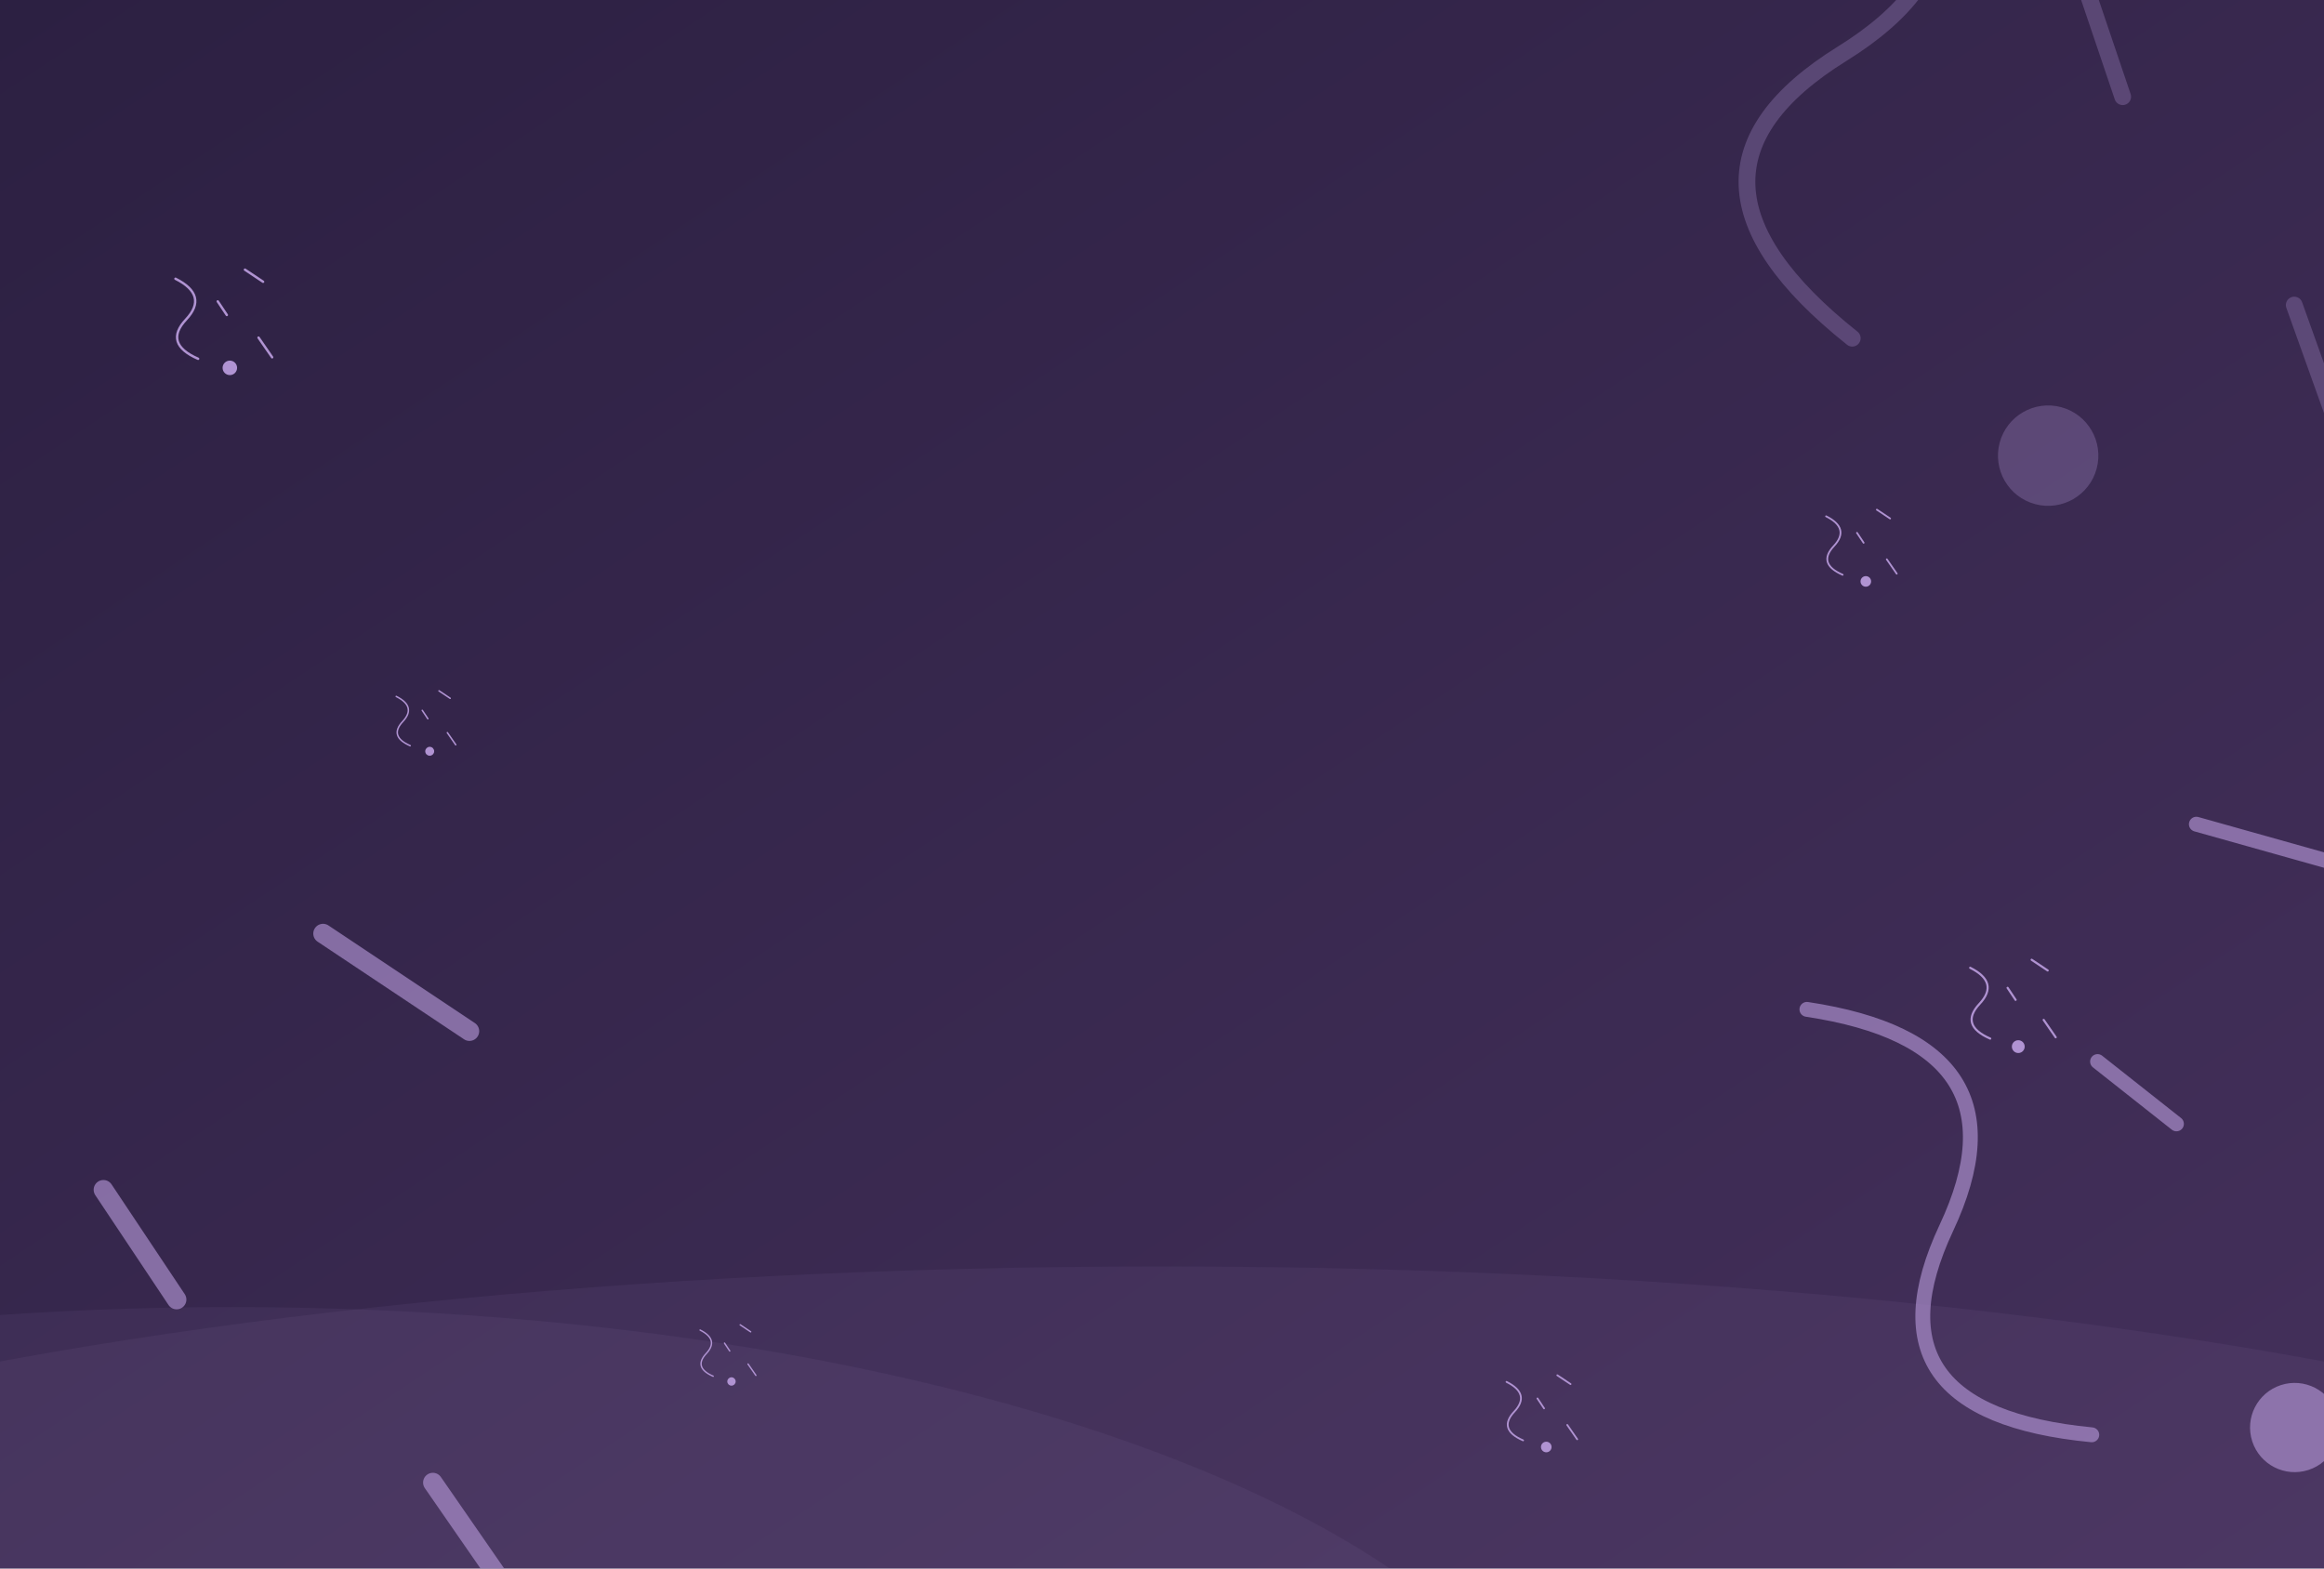
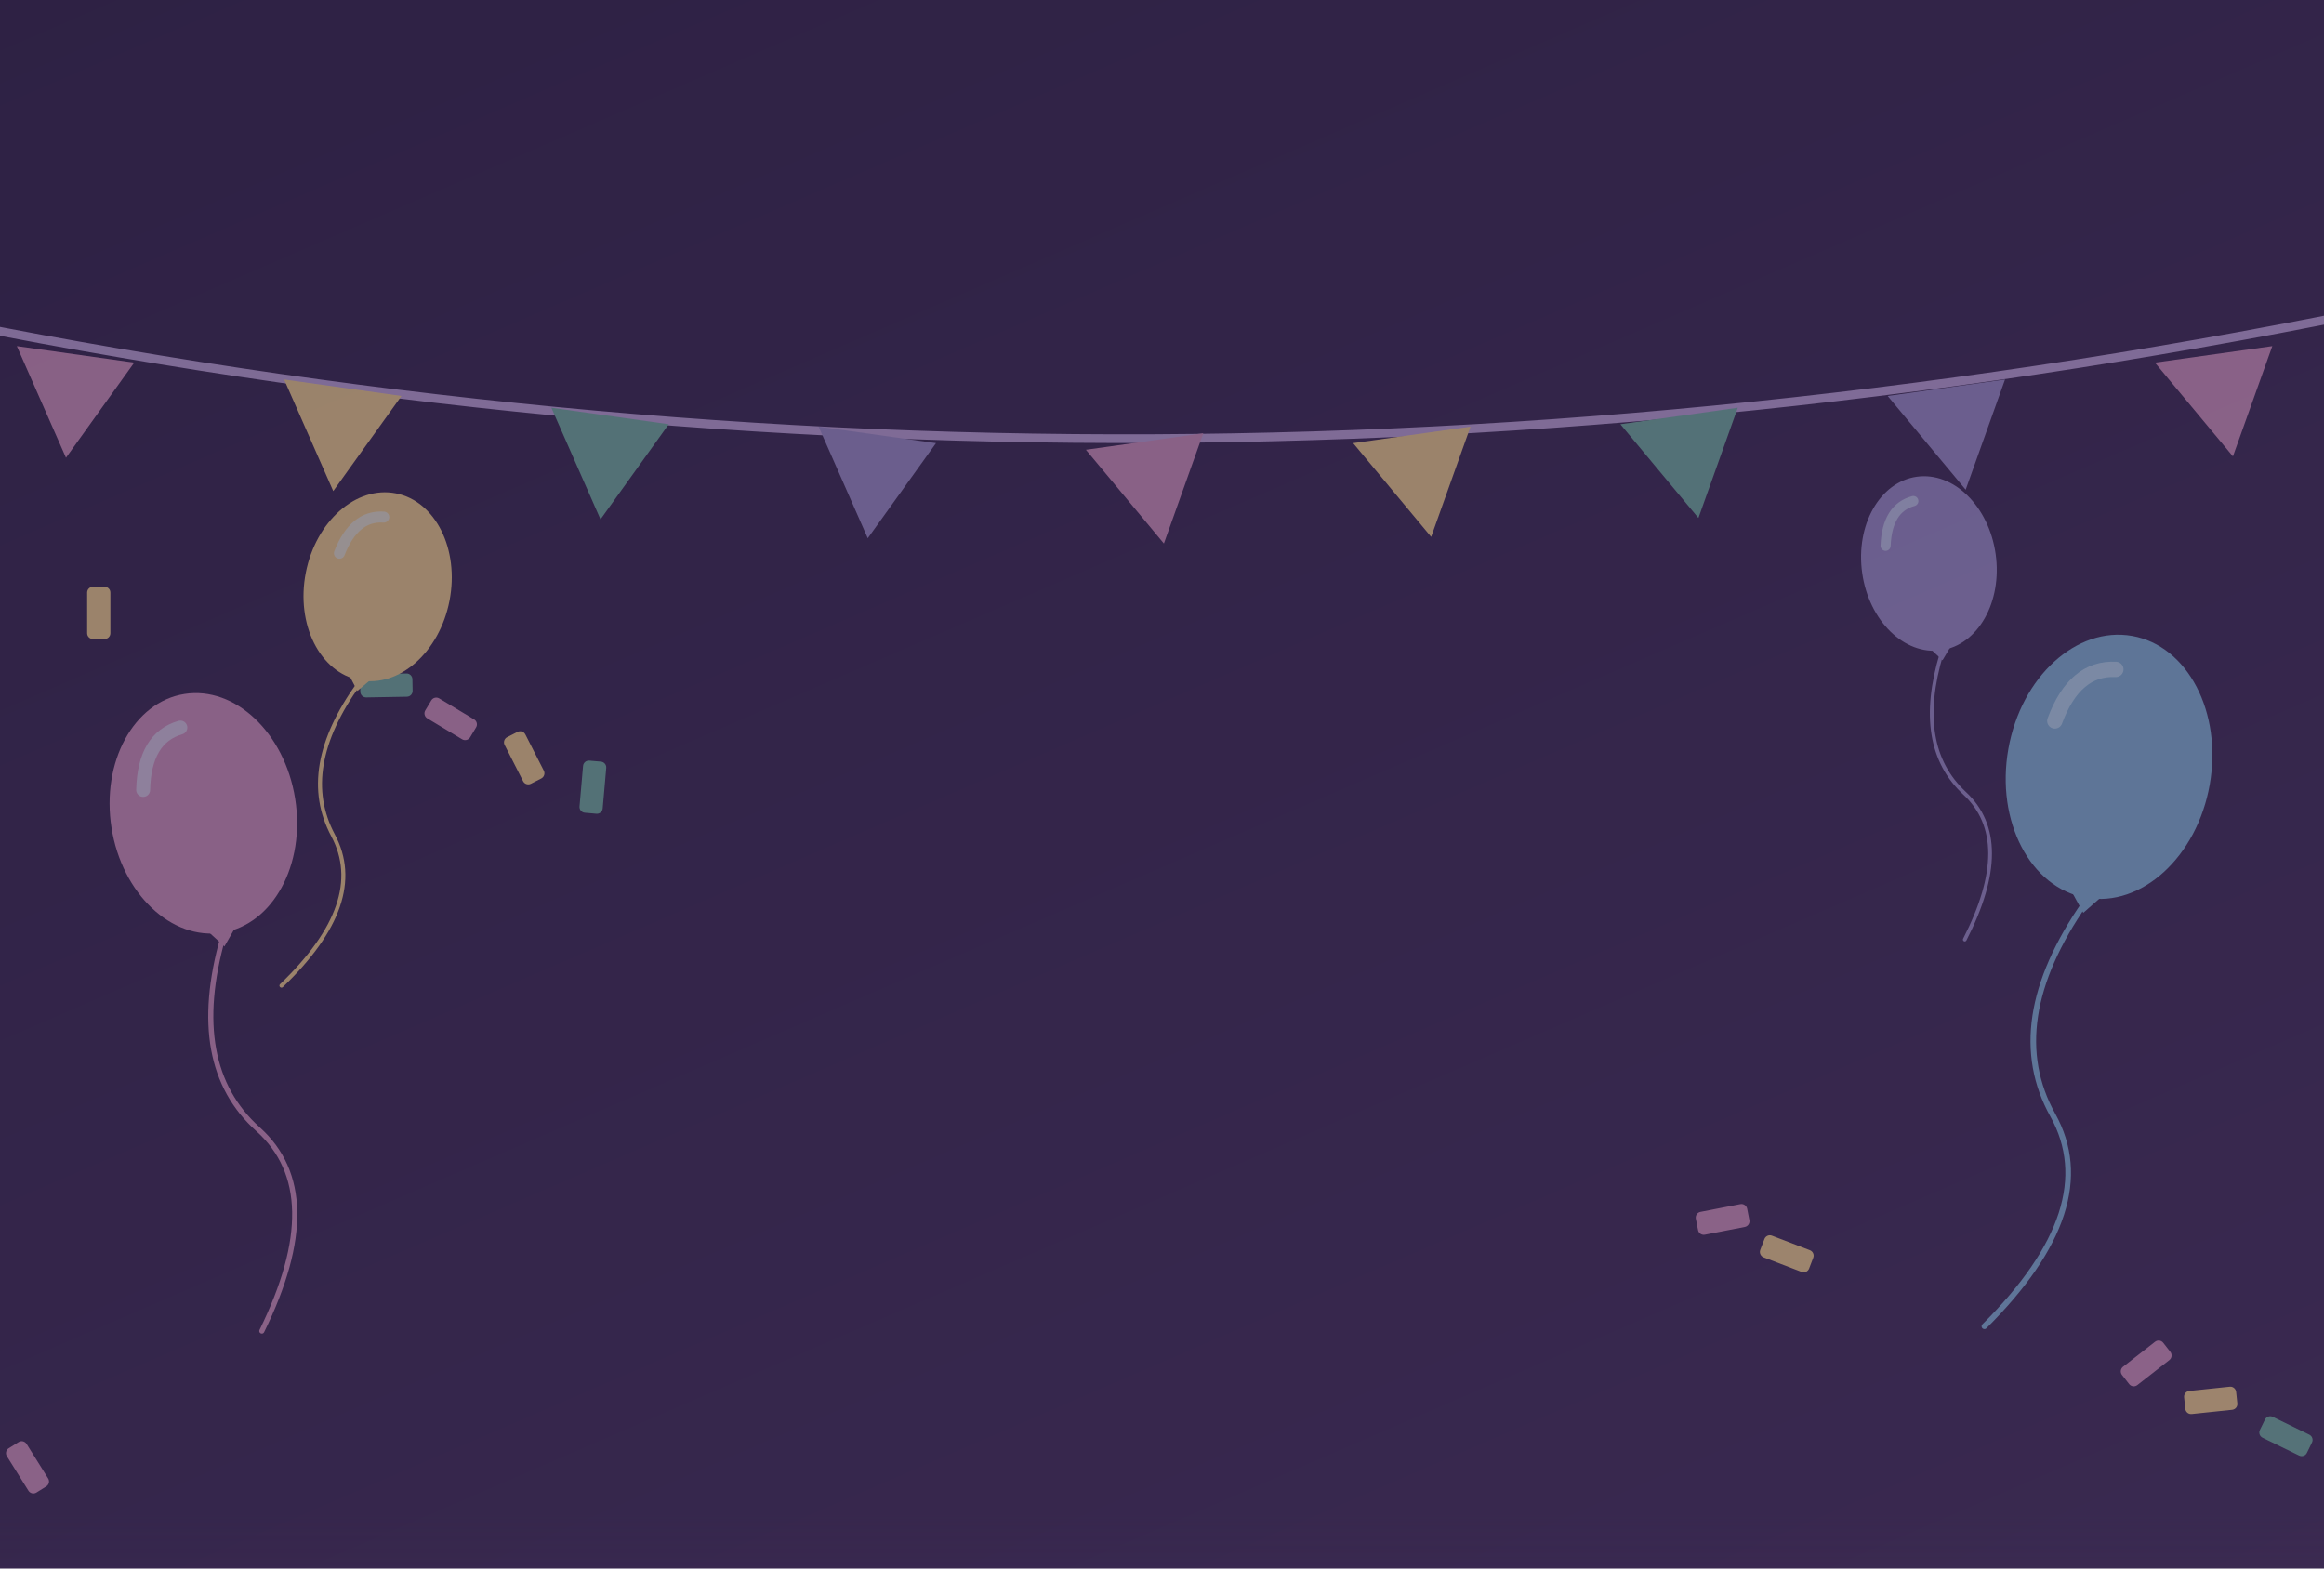
- <svg xmlns="http://www.w3.org/2000/svg" viewBox="0 0 400 270" preserveAspectRatio="xMidYMid slice" fill="none" stroke="currentColor" stroke-width="1.6" stroke-linecap="round" stroke-linejoin="round" color="rgb(176, 147, 210)">
+ <svg xmlns="http://www.w3.org/2000/svg" viewBox="0 70 400 270" preserveAspectRatio="xMidYMid slice" aria-hidden="true" color="">
  <defs>
-     <linearGradient id="scene-backdrop" x2="1" y2="1">
+     <linearGradient id="world-_r_r_-party-n-base" x2=".2" y2="1">
      <stop stop-color="#2c2042" />
      <stop offset="1" stop-color="#44305b" />
    </linearGradient>
+     <radialGradient id="world-_r_r_-party-n-glow">
+       <stop stop-color="#e4bf85" stop-opacity="0.24" />
+       <stop offset="1" stop-color="#e4bf85" stop-opacity="0" />
+     </radialGradient>
+     <radialGradient id="world-_r_r_-party-n-shadow">
+       <stop stop-color="#b093d2" stop-opacity=".2" />
+       <stop offset="1" stop-color="#b093d2" stop-opacity="0" />
+     </radialGradient>
+     <linearGradient id="world-_r_r_-party-n-quiet" x2="0" y2="1">
+       <stop stop-color="#44305b" stop-opacity="0" />
+       <stop offset=".18" stop-color="#44305b" stop-opacity=".7" />
+       <stop offset=".7" stop-color="#44305b" stop-opacity=".82" />
+       <stop offset="1" stop-color="#44305b" stop-opacity="0" />
+     </linearGradient>
  </defs>
-   <rect width="400" height="270" fill="url(#scene-backdrop)" stroke="none" />
-   <defs>
-     <g id="world-_r_r_">
-       <path d="M-30-27Q-8-16-23 0T-15 26M16-33 28-25M25 12 34 25M-2-12 4-3" />
-       <circle cx="6" cy="32" r="4" fill="currentColor" />
+   <rect width="400" height="850" fill="url(#world-_r_r_-party-n-base)" />
+   <g opacity="0.72">
+     <g transform="translate(17 175) rotate(0) scale(1)">
+       <rect x="-2" y="-4" width="4" height="9" rx="1" fill="#c4a879" />
    </g>
-   </defs>
-   <ellipse cx="200" cy="298" rx="330" ry="80" fill="currentColor" opacity=".07" stroke="none" />
-   <ellipse cx="40" cy="315" rx="230" ry="90" fill="currentColor" opacity=".07" stroke="none" />
-   <g opacity="0.65">
-     <use href="#world-_r_r_" transform="translate(22 230) scale(2.1)" />
-     <use href="#world-_r_r_" transform="translate(370 200) scale(1.6) rotate(-18)" />
-     <use href="#world-_r_r_" transform="translate(357 20) scale(1.8) rotate(15)" opacity=".45" />
-   </g>
-   <g transform="translate(38 55) scale(0.26)">
-     <g class="series-world-mote" style="animation-delay: 0s; animation-duration: 7s;">
-       <use href="#world-_r_r_" />
+     <g transform="translate(308 286) rotate(111) scale(1)">
+       <rect x="-2" y="-4" width="4" height="9" rx="1" fill="#c4a879" />
+     </g>
+     <g transform="translate(5 323) rotate(148) scale(1)">
+       <rect x="-2" y="-4" width="4" height="9" rx="1" fill="#ab789e" />
+     </g>
+     <g transform="translate(102 206) rotate(185) scale(1)">
+       <rect x="-2" y="-4" width="4" height="9" rx="1" fill="#608f88" />
+     </g>
+     <g transform="translate(296 280) rotate(259) scale(1)">
+       <rect x="-2" y="-4" width="4" height="9" rx="1" fill="#ab789e" />
+     </g>
+     <g transform="translate(393 317) rotate(296) scale(1)">
+       <rect x="-2" y="-4" width="4" height="9" rx="1" fill="#608f88" />
+     </g>
+     <g transform="translate(90 200) rotate(333) scale(1)">
+       <rect x="-2" y="-4" width="4" height="9" rx="1" fill="#c4a879" />
+     </g>
+     <g transform="translate(381 311) rotate(444) scale(1)">
+       <rect x="-2" y="-4" width="4" height="9" rx="1" fill="#c4a879" />
+     </g>
+     <g transform="translate(78 194) rotate(481) scale(1)">
+       <rect x="-2" y="-4" width="4" height="9" rx="1" fill="#ab789e" />
+     </g>
+     <g transform="translate(369 305) rotate(592) scale(1)">
+       <rect x="-2" y="-4" width="4" height="9" rx="1" fill="#ab789e" />
+     </g>
+     <g transform="translate(66 188) rotate(629) scale(1)">
+       <rect x="-2" y="-4" width="4" height="9" rx="1" fill="#608f88" />
+     </g>
+     <path d="M-20 123Q197 169 420 121" fill="none" stroke="#9c86b4" stroke-width="1.5" stroke-linecap="round" stroke-linejoin="round" />
+     <g transform="translate(13 131) rotate(8) scale(0.85)">
+       <path d="M-12 0H12L1 21Z" fill="#ab789e" />
+     </g>
+     <g transform="translate(59 136.7403) rotate(8) scale(0.85)">
+       <path d="M-12 0H12L1 21Z" fill="#c4a879" />
+     </g>
+     <g transform="translate(105 141.6066) rotate(8) scale(0.85)">
+       <path d="M-12 0H12L1 21Z" fill="#608f88" />
+     </g>
+     <g transform="translate(151 144.8582) rotate(8) scale(0.85)">
+       <path d="M-12 0H12L1 21Z" fill="#8175a7" />
+     </g>
+     <g transform="translate(197 146) rotate(-8) scale(0.85)">
+       <path d="M-12 0H12L1 21Z" fill="#ab789e" />
+     </g>
+     <g transform="translate(243 144.8582) rotate(-8) scale(0.85)">
+       <path d="M-12 0H12L1 21Z" fill="#c4a879" />
+     </g>
+     <g transform="translate(289 141.6066) rotate(-8) scale(0.85)">
+       <path d="M-12 0H12L1 21Z" fill="#608f88" />
+     </g>
+     <g transform="translate(335 136.7403) rotate(-8) scale(0.85)">
+       <path d="M-12 0H12L1 21Z" fill="#8175a7" />
+     </g>
+     <g transform="translate(381 131) rotate(-8) scale(0.85)">
+       <path d="M-12 0H12L1 21Z" fill="#ab789e" />
+     </g>
+     <g transform="translate(35 210) rotate(-9) scale(0.8)">
+       <path d="M0 27Q-12 53 1 69T-5 112" fill="none" stroke="#ab789e" stroke-width="1.1" stroke-linecap="round" stroke-linejoin="round" />
+       <ellipse cx="0" cy="0" rx="20" ry="26" fill="#ab789e" />
+       <path d="M-4 24L4 24L0 29Z" fill="#ab789e" />
+       <path d="M-12-7Q-10-18-2-19" fill="none" stroke="#b7c7d5" stroke-width="3" opacity=".55" stroke-linecap="round" />
+     </g>
+     <g transform="translate(65 171) rotate(11) scale(0.63)">
+       <path d="M0 27Q-12 53 1 69T-5 112" fill="none" stroke="#c4a879" stroke-width="1.1" stroke-linecap="round" stroke-linejoin="round" />
+       <ellipse cx="0" cy="0" rx="20" ry="26" fill="#c4a879" />
+       <path d="M-4 24L4 24L0 29Z" fill="#c4a879" />
+       <path d="M-12-7Q-10-18-2-19" fill="none" stroke="#b7c7d5" stroke-width="3" opacity=".55" stroke-linecap="round" />
+     </g>
+     <g transform="translate(363 202) rotate(10) scale(0.88)">
+       <path d="M0 27Q-12 53 1 69T-5 112" fill="none" stroke="#6d93b4" stroke-width="1.1" stroke-linecap="round" stroke-linejoin="round" />
+       <ellipse cx="0" cy="0" rx="20" ry="26" fill="#6d93b4" />
+       <path d="M-4 24L4 24L0 29Z" fill="#6d93b4" />
+       <path d="M-12-7Q-10-18-2-19" fill="none" stroke="#b7c7d5" stroke-width="3" opacity=".55" stroke-linecap="round" />
+     </g>
+     <g transform="translate(332 167) rotate(-8) scale(0.58)">
+       <path d="M0 27Q-12 53 1 69T-5 112" fill="none" stroke="#8175a7" stroke-width="1.1" stroke-linecap="round" stroke-linejoin="round" />
+       <ellipse cx="0" cy="0" rx="20" ry="26" fill="#8175a7" />
+       <path d="M-4 24L4 24L0 29Z" fill="#8175a7" />
+       <path d="M-12-7Q-10-18-2-19" fill="none" stroke="#b7c7d5" stroke-width="3" opacity=".55" stroke-linecap="round" />
    </g>
  </g>
-   <g transform="translate(320 94) scale(0.19)">
-     <g class="series-world-mote" style="animation-delay: -1.7s; animation-duration: 8s;">
-       <use href="#world-_r_r_" />
+   <rect y="330" width="400" height="390" fill="url(#world-_r_r_-party-n-quiet)" />
+   <g opacity="0.55">
+     <path d="M0 759Q205 728 400 756V850H0Z" fill="#493757" />
+     <g transform="translate(39 826) rotate(0) scale(1)">
+       <rect x="-19.5" y="-34" width="39" height="34" rx="5" fill="#ab789e" />
+       <rect x="-22.5" y="-39" width="45" height="10" rx="3" fill="#ab789e" />
+       <rect x="-3" y="-39" width="6" height="39" rx="1" fill="#b7c7d5" />
+       <path d="M0-34C-36-52-20-67 0-37C20-67 36-52 0-34" fill="none" stroke="#b7c7d5" stroke-width="4" stroke-linecap="round" stroke-linejoin="round" />
    </g>
-   </g>
-   <g transform="translate(73 124.2) scale(0.16)">
-     <g class="series-world-mote" style="animation-delay: -3.4s; animation-duration: 9s;">
-       <use href="#world-_r_r_" />
+     <g transform="translate(86 840) rotate(0) scale(1.264706)">
+       <rect x="-23.5" y="-43" width="47" height="43" rx="5" fill="#8175a7" />
+       <rect x="-26.5" y="-48" width="53" height="10" rx="3" fill="#8175a7" />
+       <rect x="-3" y="-48" width="6" height="48" rx="1" fill="#c4a879" />
+       <path d="M0-34C-36-52-20-67 0-37C20-67 36-52 0-34" fill="none" stroke="#c4a879" stroke-width="4" stroke-linecap="round" stroke-linejoin="round" />
    </g>
-   </g>
-   <g transform="translate(346 172.8) scale(0.23)">
-     <g class="series-world-mote" style="animation-delay: -5.1s; animation-duration: 7s;">
-       <use href="#world-_r_r_" />
-     </g>
-   </g>
-   <g transform="translate(125 233) scale(0.15)">
-     <g class="series-world-mote" style="animation-delay: -6.8s; animation-duration: 8s;">
-       <use href="#world-_r_r_" />
-     </g>
-   </g>
-   <g transform="translate(265 243) scale(0.19)">
-     <g class="series-world-mote" style="animation-delay: -8.5s; animation-duration: 9s;">
-       <use href="#world-_r_r_" />
+     <g transform="translate(344 821) rotate(0) scale(1)">
+       <rect x="-36" y="-45" width="72" height="51" rx="9" fill="#ab789e" />
+       <path d="M-36-35Q-23-25-13-35Q0-23 12-35Q27-25 36-35V-42Q0-55-36-42Z" fill="#b7c7d5" />
+       <rect x="-2" y="-68" width="4" height="22" rx="1" fill="#c4a879" />
+       <path d="M0-69Q-10-76 0-84Q10-76 0-69Z" fill="#c4a879" />
    </g>
  </g>
</svg>
